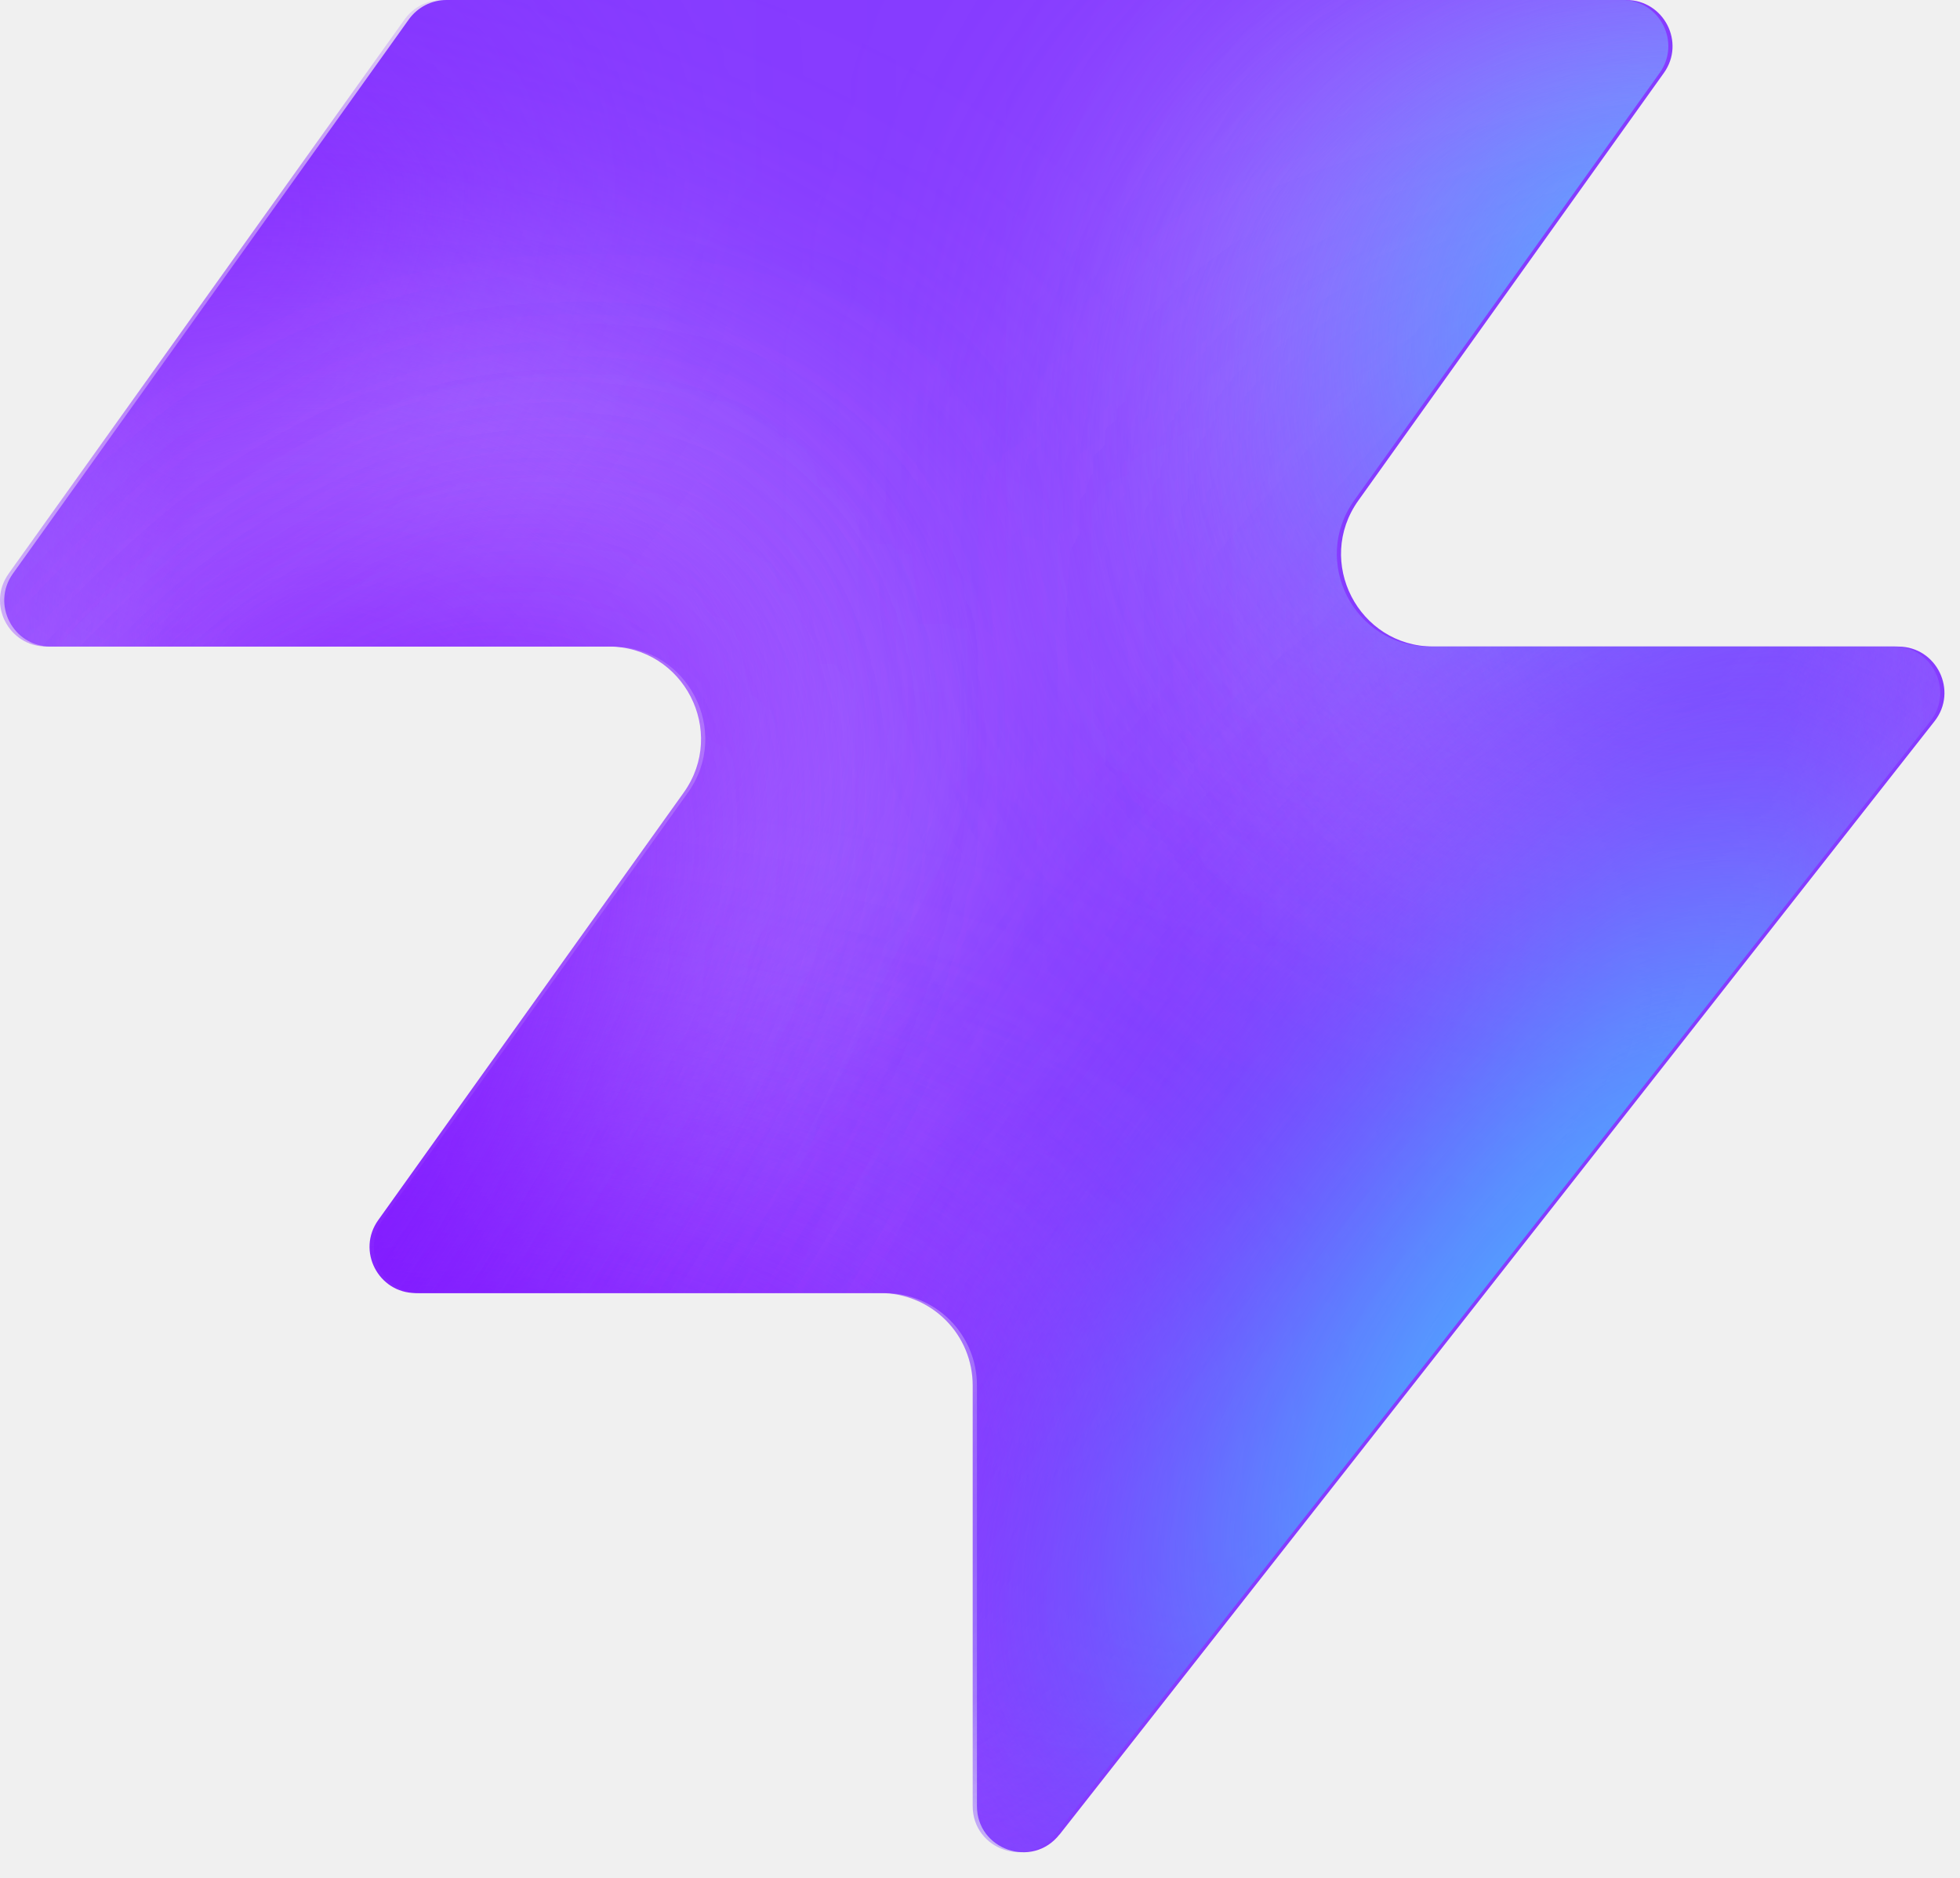
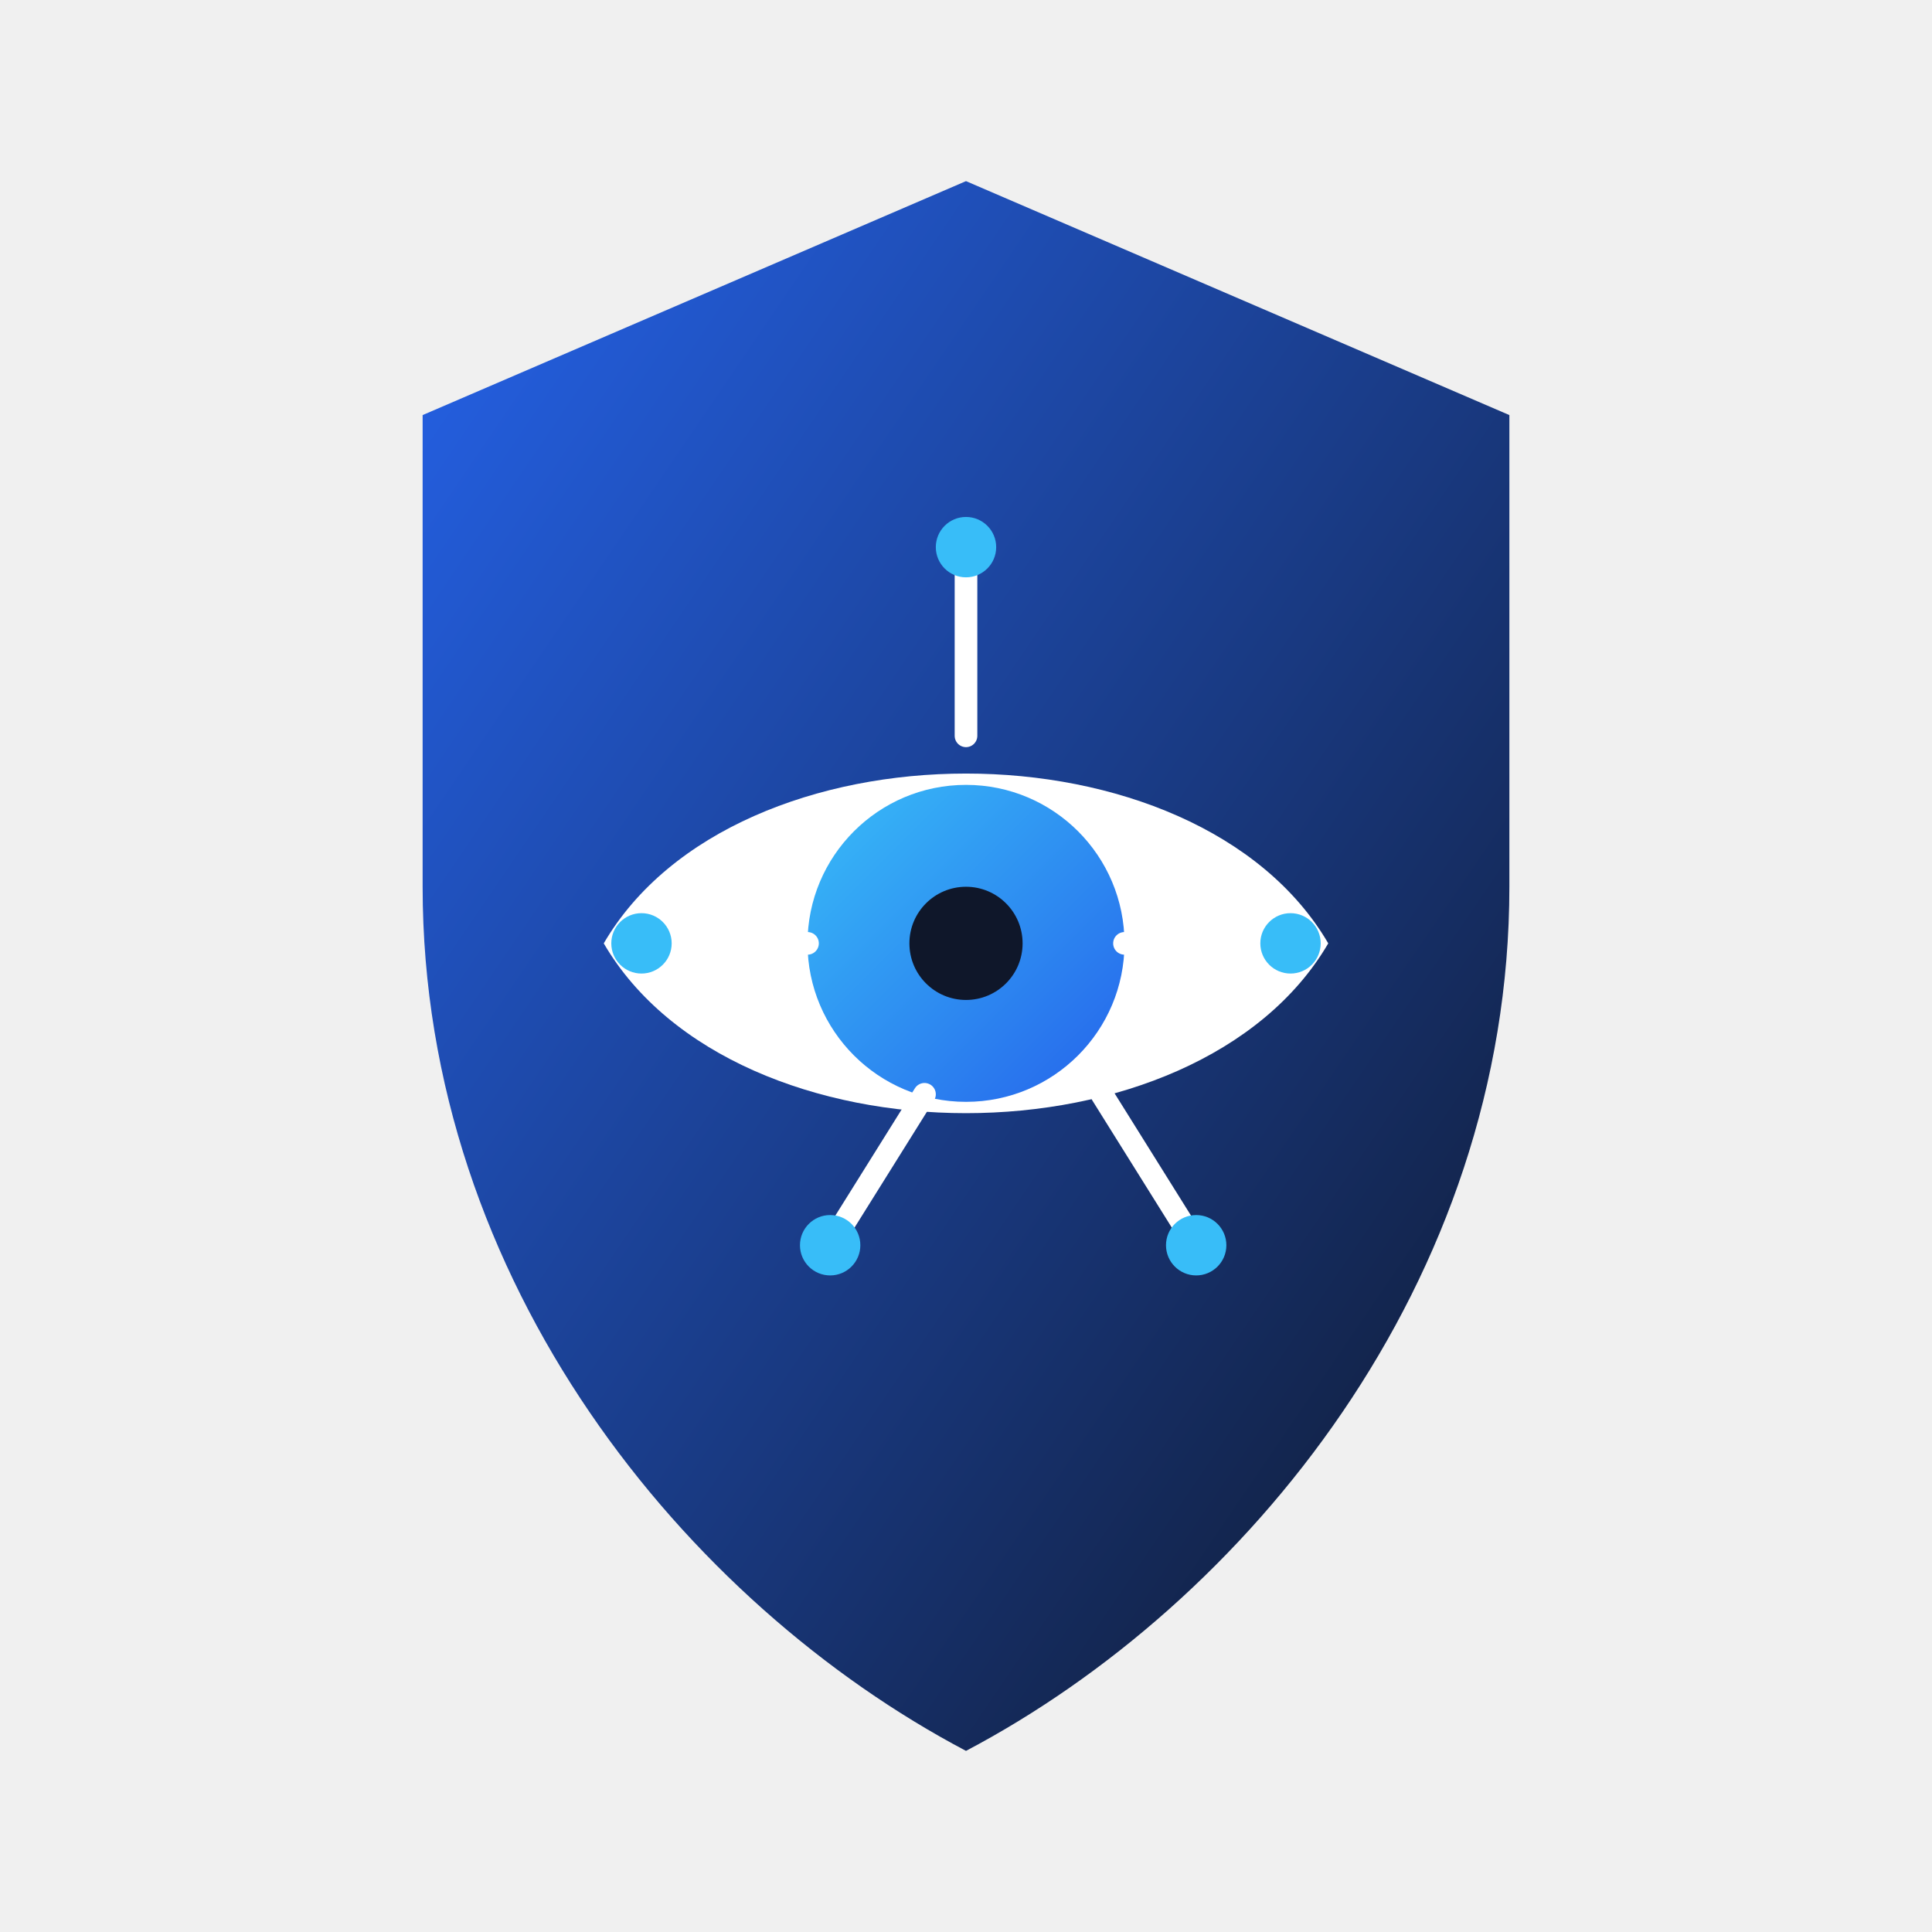
- <svg xmlns="http://www.w3.org/2000/svg" width="48" height="46" fill="none" viewBox="0 0 48 46">
-   <path fill="#863bff" d="M25.946 44.938c-.664.845-2.021.375-2.021-.698V33.937a2.26 2.26 0 0 0-2.262-2.262H10.287c-.92 0-1.456-1.04-.92-1.788l7.48-10.471c1.07-1.497 0-3.578-1.842-3.578H1.237c-.92 0-1.456-1.04-.92-1.788L10.013.474c.214-.297.556-.474.92-.474h28.894c.92 0 1.456 1.04.92 1.788l-7.48 10.471c-1.07 1.498 0 3.579 1.842 3.579h11.377c.943 0 1.473 1.088.89 1.83L25.947 44.94z" style="fill:#863bff;fill:color(display-p3 .525 .23 1);fill-opacity:1" />
-   <mask id="a" width="48" height="46" x="0" y="0" maskUnits="userSpaceOnUse" style="mask-type:alpha">
-     <path fill="#000" d="M25.842 44.938c-.664.844-2.021.375-2.021-.698V33.937a2.26 2.26 0 0 0-2.262-2.262H10.183c-.92 0-1.456-1.04-.92-1.788l7.48-10.471c1.07-1.498 0-3.579-1.842-3.579H1.133c-.92 0-1.456-1.04-.92-1.787L9.91.473c.214-.297.556-.474.92-.474h28.894c.92 0 1.456 1.04.92 1.788l-7.48 10.471c-1.07 1.498 0 3.578 1.842 3.578h11.377c.943 0 1.473 1.088.89 1.832L25.843 44.94z" style="fill:#000;fill-opacity:1" />
-   </mask>
-   <g mask="url(#a)">
-     <g filter="url(#b)">
-       <ellipse cx="5.508" cy="14.704" fill="#ede6ff" rx="5.508" ry="14.704" style="fill:#ede6ff;fill:color(display-p3 .927 .903 1);fill-opacity:1" transform="matrix(.00324 1 1 -.00324 -4.47 31.516)" />
-     </g>
-     <g filter="url(#c)">
-       <ellipse cx="10.399" cy="29.851" fill="#ede6ff" rx="10.399" ry="29.851" style="fill:#ede6ff;fill:color(display-p3 .927 .903 1);fill-opacity:1" transform="matrix(.00324 1 1 -.00324 -39.328 7.883)" />
-     </g>
-     <g filter="url(#d)">
-       <ellipse cx="5.508" cy="30.487" fill="#7e14ff" rx="5.508" ry="30.487" style="fill:#7e14ff;fill:color(display-p3 .492 .077 1);fill-opacity:1" transform="rotate(89.814 -25.913 -14.639)scale(1 -1)" />
-     </g>
-     <g filter="url(#e)">
-       <ellipse cx="5.508" cy="30.599" fill="#7e14ff" rx="5.508" ry="30.599" style="fill:#7e14ff;fill:color(display-p3 .492 .077 1);fill-opacity:1" transform="rotate(89.814 -32.644 -3.334)scale(1 -1)" />
-     </g>
-     <g filter="url(#f)">
-       <ellipse cx="5.508" cy="30.599" fill="#7e14ff" rx="5.508" ry="30.599" style="fill:#7e14ff;fill:color(display-p3 .492 .077 1);fill-opacity:1" transform="matrix(.00324 1 1 -.00324 -34.34 30.47)" />
-     </g>
-     <g filter="url(#g)">
-       <ellipse cx="14.072" cy="22.078" fill="#ede6ff" rx="14.072" ry="22.078" style="fill:#ede6ff;fill:color(display-p3 .927 .903 1);fill-opacity:1" transform="rotate(93.35 24.506 48.493)scale(-1 1)" />
-     </g>
-     <g filter="url(#h)">
-       <ellipse cx="3.47" cy="21.501" fill="#7e14ff" rx="3.47" ry="21.501" style="fill:#7e14ff;fill:color(display-p3 .492 .077 1);fill-opacity:1" transform="rotate(89.009 28.708 47.59)scale(-1 1)" />
-     </g>
-     <g filter="url(#i)">
-       <ellipse cx="3.47" cy="21.501" fill="#7e14ff" rx="3.47" ry="21.501" style="fill:#7e14ff;fill:color(display-p3 .492 .077 1);fill-opacity:1" transform="rotate(89.009 28.708 47.59)scale(-1 1)" />
-     </g>
-     <g filter="url(#j)">
-       <ellipse cx=".387" cy="8.972" fill="#7e14ff" rx="4.407" ry="29.108" style="fill:#7e14ff;fill:color(display-p3 .492 .077 1);fill-opacity:1" transform="rotate(39.51 .387 8.972)" />
-     </g>
-     <g filter="url(#k)">
-       <ellipse cx="47.523" cy="-6.092" fill="#7e14ff" rx="4.407" ry="29.108" style="fill:#7e14ff;fill:color(display-p3 .492 .077 1);fill-opacity:1" transform="rotate(37.892 47.523 -6.092)" />
-     </g>
-     <g filter="url(#l)">
-       <ellipse cx="41.412" cy="6.333" fill="#47bfff" rx="5.971" ry="9.665" style="fill:#47bfff;fill:color(display-p3 .28 .748 1);fill-opacity:1" transform="rotate(37.892 41.412 6.333)" />
-     </g>
-     <g filter="url(#m)">
-       <ellipse cx="-1.879" cy="38.332" fill="#7e14ff" rx="4.407" ry="29.108" style="fill:#7e14ff;fill:color(display-p3 .492 .077 1);fill-opacity:1" transform="rotate(37.892 -1.88 38.332)" />
-     </g>
-     <g filter="url(#n)">
-       <ellipse cx="-1.879" cy="38.332" fill="#7e14ff" rx="4.407" ry="29.108" style="fill:#7e14ff;fill:color(display-p3 .492 .077 1);fill-opacity:1" transform="rotate(37.892 -1.88 38.332)" />
-     </g>
-     <g filter="url(#o)">
-       <ellipse cx="35.651" cy="29.907" fill="#7e14ff" rx="4.407" ry="29.108" style="fill:#7e14ff;fill:color(display-p3 .492 .077 1);fill-opacity:1" transform="rotate(37.892 35.651 29.907)" />
-     </g>
-     <g filter="url(#p)">
-       <ellipse cx="38.418" cy="32.4" fill="#47bfff" rx="5.971" ry="15.297" style="fill:#47bfff;fill:color(display-p3 .28 .748 1);fill-opacity:1" transform="rotate(37.892 38.418 32.4)" />
-     </g>
-   </g>
+ <svg xmlns="http://www.w3.org/2000/svg" width="512" height="512" viewBox="0 0 512 512">
  <defs>
-     <filter id="b" width="60.045" height="41.654" x="-19.77" y="16.149" color-interpolation-filters="sRGB" filterUnits="userSpaceOnUse">
-       <feFlood flood-opacity="0" result="BackgroundImageFix" />
-       <feBlend in="SourceGraphic" in2="BackgroundImageFix" result="shape" />
-       <feGaussianBlur result="effect1_foregroundBlur_2002_17158" stdDeviation="7.659" />
-     </filter>
-     <filter id="c" width="90.34" height="51.437" x="-54.613" y="-7.533" color-interpolation-filters="sRGB" filterUnits="userSpaceOnUse">
-       <feFlood flood-opacity="0" result="BackgroundImageFix" />
-       <feBlend in="SourceGraphic" in2="BackgroundImageFix" result="shape" />
-       <feGaussianBlur result="effect1_foregroundBlur_2002_17158" stdDeviation="7.659" />
-     </filter>
-     <filter id="d" width="79.355" height="29.4" x="-49.64" y="2.03" color-interpolation-filters="sRGB" filterUnits="userSpaceOnUse">
-       <feFlood flood-opacity="0" result="BackgroundImageFix" />
-       <feBlend in="SourceGraphic" in2="BackgroundImageFix" result="shape" />
-       <feGaussianBlur result="effect1_foregroundBlur_2002_17158" stdDeviation="4.596" />
-     </filter>
-     <filter id="e" width="79.579" height="29.4" x="-45.045" y="20.029" color-interpolation-filters="sRGB" filterUnits="userSpaceOnUse">
-       <feFlood flood-opacity="0" result="BackgroundImageFix" />
-       <feBlend in="SourceGraphic" in2="BackgroundImageFix" result="shape" />
-       <feGaussianBlur result="effect1_foregroundBlur_2002_17158" stdDeviation="4.596" />
-     </filter>
-     <filter id="f" width="79.579" height="29.4" x="-43.513" y="21.178" color-interpolation-filters="sRGB" filterUnits="userSpaceOnUse">
-       <feFlood flood-opacity="0" result="BackgroundImageFix" />
-       <feBlend in="SourceGraphic" in2="BackgroundImageFix" result="shape" />
-       <feGaussianBlur result="effect1_foregroundBlur_2002_17158" stdDeviation="4.596" />
-     </filter>
-     <filter id="g" width="74.749" height="58.852" x="15.756" y="-17.901" color-interpolation-filters="sRGB" filterUnits="userSpaceOnUse">
-       <feFlood flood-opacity="0" result="BackgroundImageFix" />
-       <feBlend in="SourceGraphic" in2="BackgroundImageFix" result="shape" />
-       <feGaussianBlur result="effect1_foregroundBlur_2002_17158" stdDeviation="7.659" />
-     </filter>
-     <filter id="h" width="61.377" height="25.362" x="23.548" y="2.284" color-interpolation-filters="sRGB" filterUnits="userSpaceOnUse">
-       <feFlood flood-opacity="0" result="BackgroundImageFix" />
-       <feBlend in="SourceGraphic" in2="BackgroundImageFix" result="shape" />
-       <feGaussianBlur result="effect1_foregroundBlur_2002_17158" stdDeviation="4.596" />
-     </filter>
-     <filter id="i" width="61.377" height="25.362" x="23.548" y="2.284" color-interpolation-filters="sRGB" filterUnits="userSpaceOnUse">
-       <feFlood flood-opacity="0" result="BackgroundImageFix" />
-       <feBlend in="SourceGraphic" in2="BackgroundImageFix" result="shape" />
-       <feGaussianBlur result="effect1_foregroundBlur_2002_17158" stdDeviation="4.596" />
-     </filter>
-     <filter id="j" width="56.045" height="63.649" x="-27.636" y="-22.853" color-interpolation-filters="sRGB" filterUnits="userSpaceOnUse">
-       <feFlood flood-opacity="0" result="BackgroundImageFix" />
-       <feBlend in="SourceGraphic" in2="BackgroundImageFix" result="shape" />
-       <feGaussianBlur result="effect1_foregroundBlur_2002_17158" stdDeviation="4.596" />
-     </filter>
-     <filter id="k" width="54.814" height="64.646" x="20.116" y="-38.415" color-interpolation-filters="sRGB" filterUnits="userSpaceOnUse">
-       <feFlood flood-opacity="0" result="BackgroundImageFix" />
-       <feBlend in="SourceGraphic" in2="BackgroundImageFix" result="shape" />
-       <feGaussianBlur result="effect1_foregroundBlur_2002_17158" stdDeviation="4.596" />
-     </filter>
-     <filter id="l" width="33.541" height="35.313" x="24.641" y="-11.323" color-interpolation-filters="sRGB" filterUnits="userSpaceOnUse">
-       <feFlood flood-opacity="0" result="BackgroundImageFix" />
-       <feBlend in="SourceGraphic" in2="BackgroundImageFix" result="shape" />
-       <feGaussianBlur result="effect1_foregroundBlur_2002_17158" stdDeviation="4.596" />
-     </filter>
-     <filter id="m" width="54.814" height="64.646" x="-29.286" y="6.009" color-interpolation-filters="sRGB" filterUnits="userSpaceOnUse">
-       <feFlood flood-opacity="0" result="BackgroundImageFix" />
-       <feBlend in="SourceGraphic" in2="BackgroundImageFix" result="shape" />
-       <feGaussianBlur result="effect1_foregroundBlur_2002_17158" stdDeviation="4.596" />
-     </filter>
-     <filter id="n" width="54.814" height="64.646" x="-29.286" y="6.009" color-interpolation-filters="sRGB" filterUnits="userSpaceOnUse">
-       <feFlood flood-opacity="0" result="BackgroundImageFix" />
-       <feBlend in="SourceGraphic" in2="BackgroundImageFix" result="shape" />
-       <feGaussianBlur result="effect1_foregroundBlur_2002_17158" stdDeviation="4.596" />
-     </filter>
-     <filter id="o" width="54.814" height="64.646" x="8.244" y="-2.416" color-interpolation-filters="sRGB" filterUnits="userSpaceOnUse">
-       <feFlood flood-opacity="0" result="BackgroundImageFix" />
-       <feBlend in="SourceGraphic" in2="BackgroundImageFix" result="shape" />
-       <feGaussianBlur result="effect1_foregroundBlur_2002_17158" stdDeviation="4.596" />
-     </filter>
-     <filter id="p" width="39.409" height="43.623" x="18.713" y="10.588" color-interpolation-filters="sRGB" filterUnits="userSpaceOnUse">
-       <feFlood flood-opacity="0" result="BackgroundImageFix" />
-       <feBlend in="SourceGraphic" in2="BackgroundImageFix" result="shape" />
-       <feGaussianBlur result="effect1_foregroundBlur_2002_17158" stdDeviation="4.596" />
-     </filter>
+     <linearGradient id="shieldGrad" x1="0%" y1="0%" x2="100%" y2="100%">
+       <stop offset="0%" stop-color="#2563EB" />
+       <stop offset="100%" stop-color="#0F172A" />
+     </linearGradient>
+     <linearGradient id="eyeGrad" x1="0%" y1="0%" x2="100%" y2="100%">
+       <stop offset="0%" stop-color="#38BDF8" />
+       <stop offset="100%" stop-color="#2563EB" />
+     </linearGradient>
  </defs>
+   <path d="M256 48 L400 110 V235 C400 340 330 425 256 464 C182 425 112 340 112 235 V110 Z" fill="url(#shieldGrad)" />
+   <path d="M160 250 C195 190 317 190 352 250 C317 310 195 310 160 250" fill="white" />
+   <circle cx="256" cy="250" r="42" fill="url(#eyeGrad)" />
+   <circle cx="256" cy="250" r="15" fill="#0F172A" />
+   <line x1="256" y1="145" x2="256" y2="195" stroke="white" stroke-width="6" stroke-linecap="round" />
+   <line x1="170" y1="250" x2="214" y2="250" stroke="white" stroke-width="6" stroke-linecap="round" />
+   <line x1="298" y1="250" x2="342" y2="250" stroke="white" stroke-width="6" stroke-linecap="round" />
+   <line x1="220" y1="330" x2="245" y2="290" stroke="white" stroke-width="6" stroke-linecap="round" />
+   <line x1="292" y1="290" x2="317" y2="330" stroke="white" stroke-width="6" stroke-linecap="round" />
+   <circle cx="256" cy="145" r="8" fill="#38BDF8" />
+   <circle cx="170" cy="250" r="8" fill="#38BDF8" />
+   <circle cx="342" cy="250" r="8" fill="#38BDF8" />
+   <circle cx="220" cy="330" r="8" fill="#38BDF8" />
+   <circle cx="317" cy="330" r="8" fill="#38BDF8" />
</svg>
